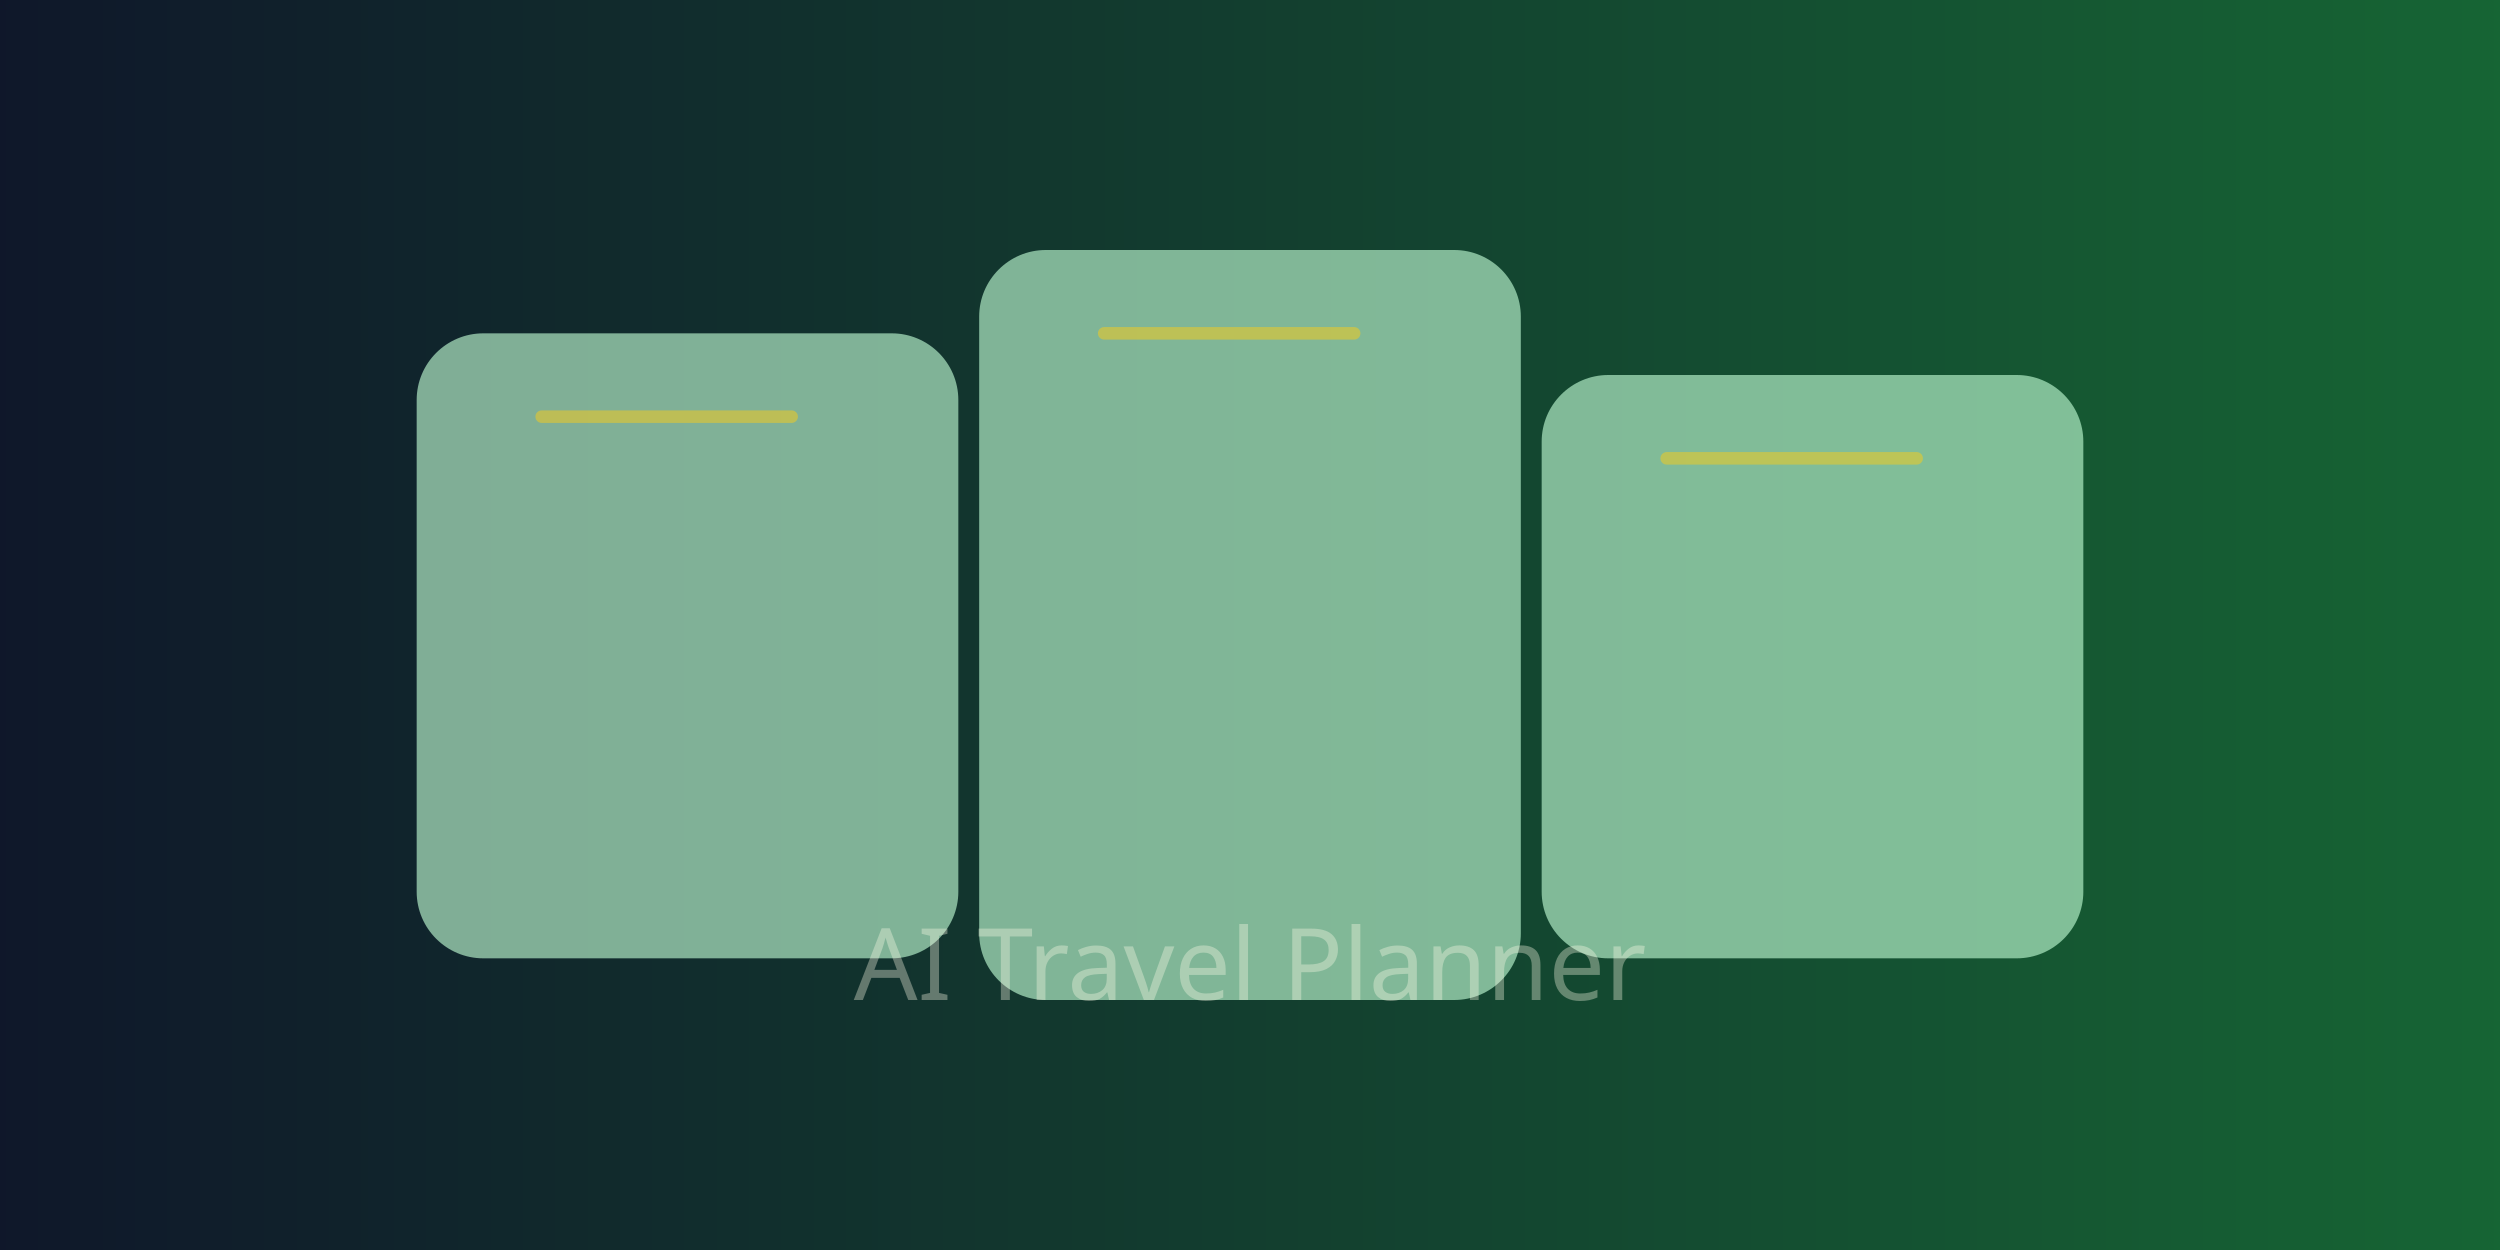
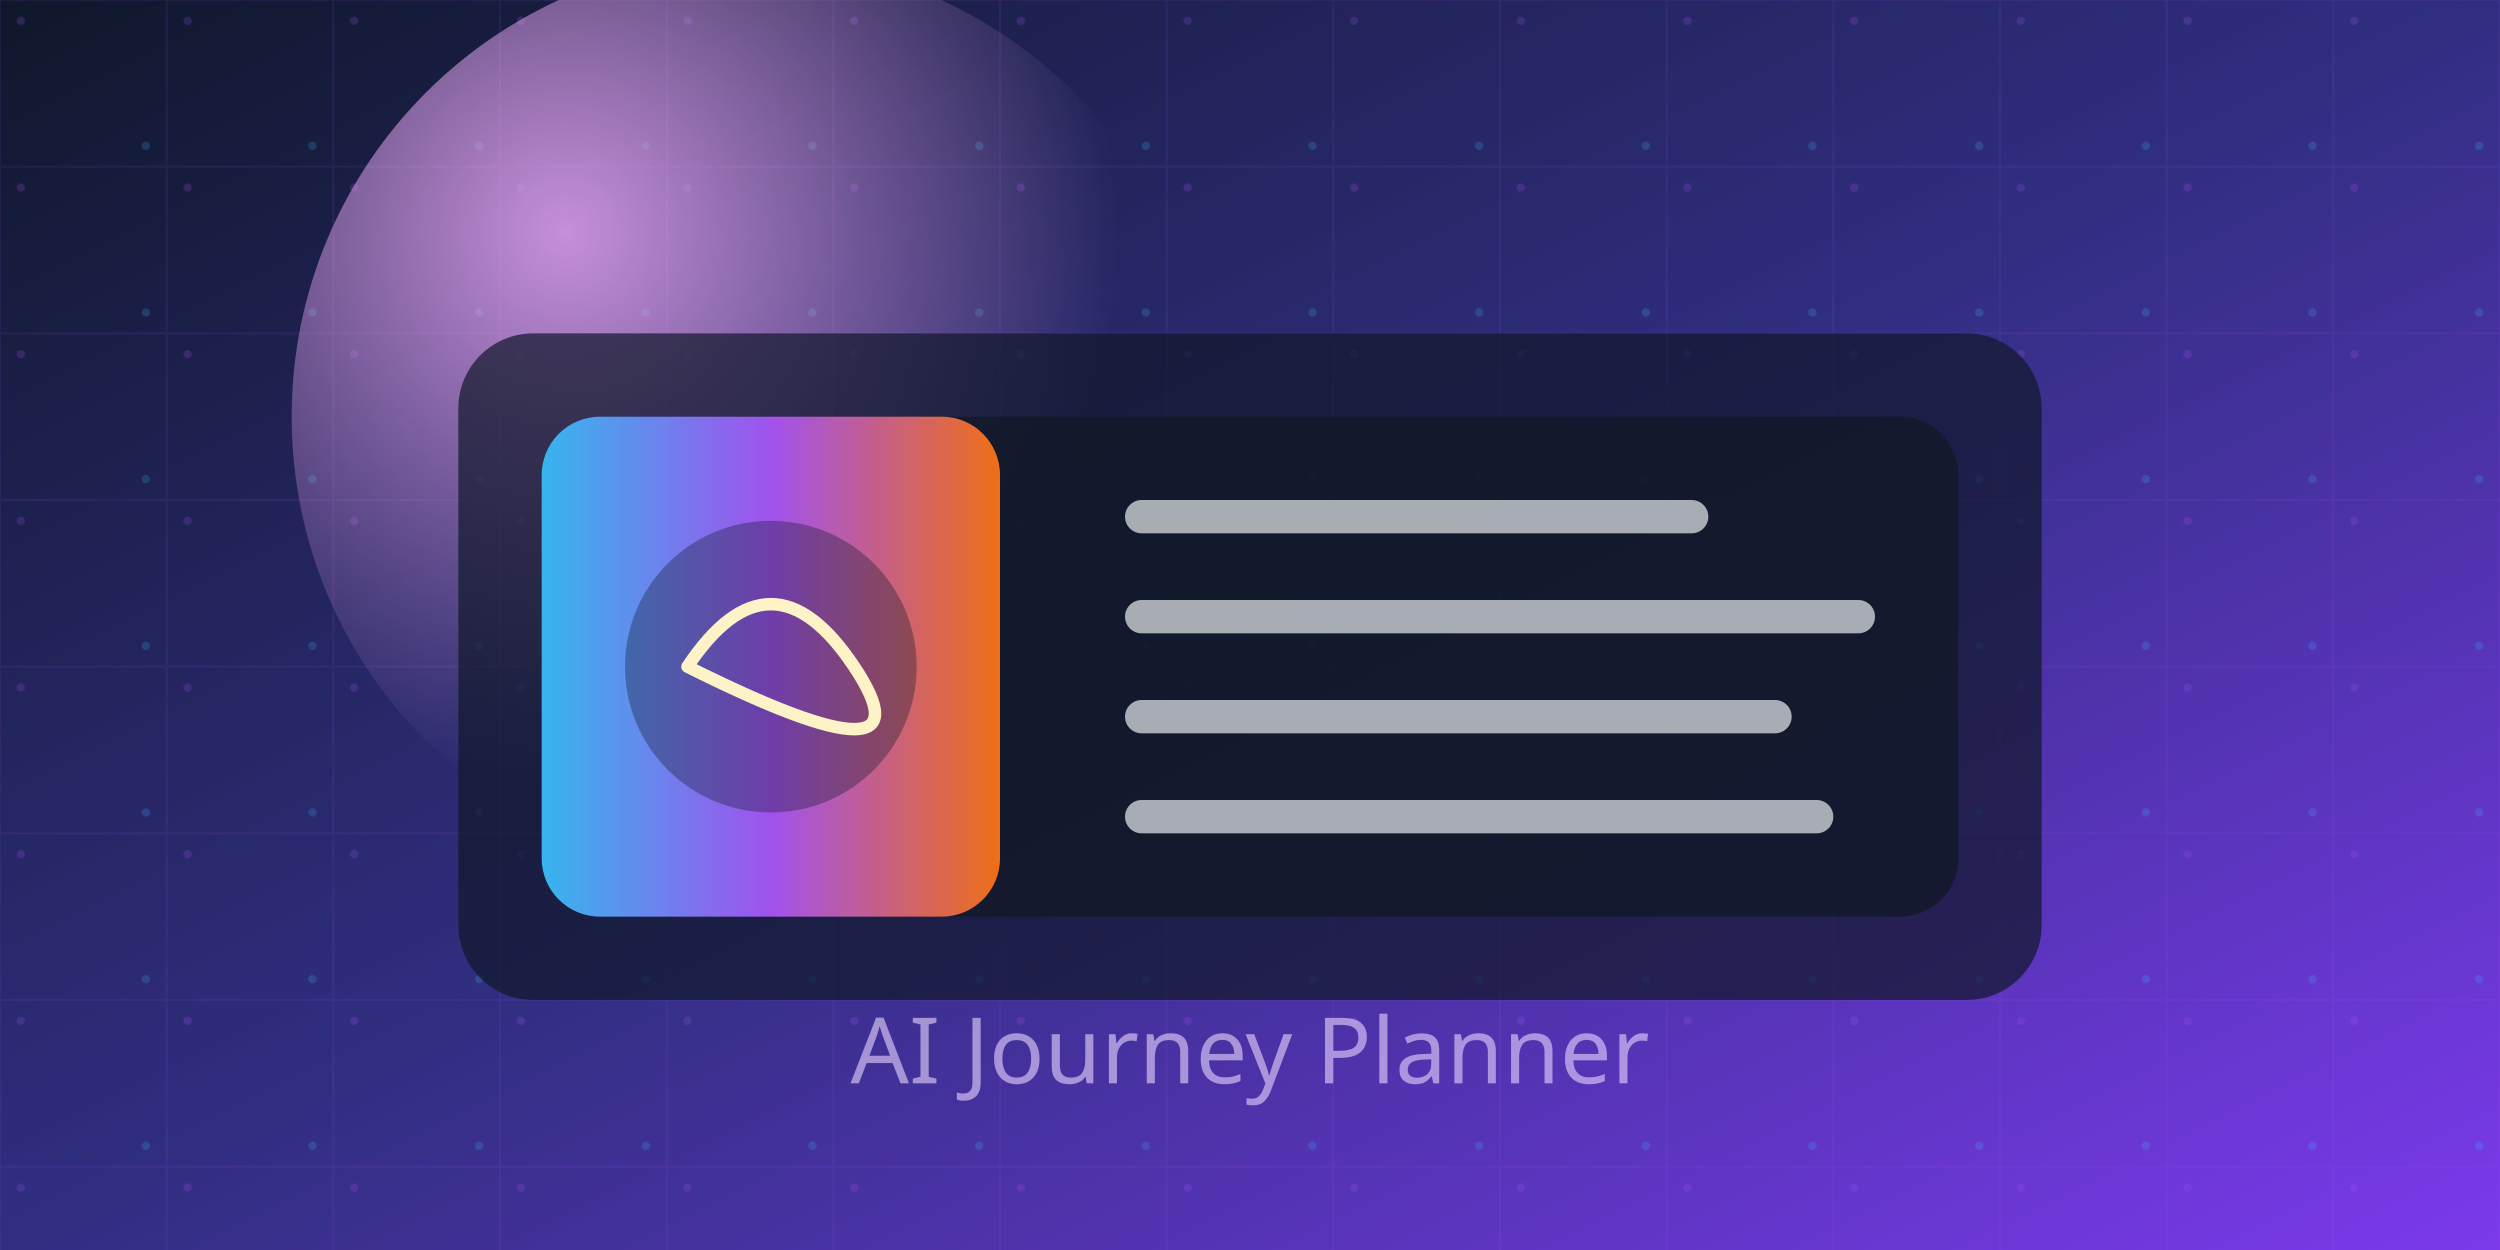
<svg xmlns="http://www.w3.org/2000/svg" width="1200" height="600" viewBox="0 0 1200 600">
  <defs>
-     <linearGradient id="planner" x1="0%" y1="0%" x2="100%" y2="0%">
+     <linearGradient id="aiSky" x1="0%" y1="0%" x2="100%" y2="100%">
      <stop offset="0%" stop-color="#0f172a" />
-       <stop offset="100%" stop-color="#166534" />
+       <stop offset="50%" stop-color="#312e81" />
+       <stop offset="100%" stop-color="#7c3aed" />
    </linearGradient>
+     <radialGradient id="aiGlow" cx="30%" cy="30%" r="60%">
+       <stop offset="0%" stop-color="#f0abfc" stop-opacity="0.8" />
+       <stop offset="100%" stop-color="#f0abfc" stop-opacity="0" />
+     </radialGradient>
+     <linearGradient id="aiPanel" x1="0%" y1="0%" x2="100%" y2="0%">
+       <stop offset="0%" stop-color="#38bdf8" />
+       <stop offset="50%" stop-color="#a855f7" />
+       <stop offset="100%" stop-color="#f97316" />
+     </linearGradient>
+     <pattern id="aiGrid" width="80" height="80" patternUnits="userSpaceOnUse">
+       <rect width="80" height="80" fill="none" stroke="#a855f7" stroke-opacity="0.1" />
+       <circle cx="10" cy="10" r="2" fill="#a855f7" opacity="0.2" />
+       <circle cx="70" cy="70" r="2" fill="#38bdf8" opacity="0.2" />
+     </pattern>
  </defs>
-   <rect width="1200" height="600" fill="url(#planner)" />
-   <g fill="#bbf7d0" opacity="0.65">
-     <rect x="200" y="160" width="260" height="300" rx="32" />
-     <rect x="470" y="120" width="260" height="360" rx="32" />
-     <rect x="740" y="180" width="260" height="280" rx="32" />
+   <rect width="1200" height="600" fill="url(#aiSky)" />
+   <rect width="1200" height="600" fill="url(#aiGrid)" />
+   <circle cx="360" cy="200" r="220" fill="url(#aiGlow)" />
+   <g transform="translate(220,160)">
+     <rect width="760" height="320" rx="36" fill="#0f172a" opacity="0.7" />
+     <rect x="40" y="40" width="680" height="240" rx="28" fill="#111827" opacity="0.8" />
+     <rect x="40" y="40" width="220" height="240" rx="28" fill="url(#aiPanel)" opacity="0.95" />
+     <circle cx="150" cy="160" r="70" fill="#0f172a" opacity="0.35" />
+     <path d="M110 160 Q150 100 190 160 T110 160" fill="none" stroke="#fef3c7" stroke-width="6" stroke-linecap="round" />
+     <g transform="translate(320,80)" fill="#f8fafc" opacity="0.65">
+       <rect width="280" height="16" rx="8" />
+       <rect y="48" width="360" height="16" rx="8" />
+       <rect y="96" width="320" height="16" rx="8" />
+       <rect y="144" width="340" height="16" rx="8" />
+     </g>
  </g>
-   <g stroke="#facc15" stroke-width="6" stroke-linecap="round" opacity="0.5">
-     <path d="M260 200 H380" />
-     <path d="M530 160 H650" />
-     <path d="M800 220 H920" />
-   </g>
-   <text x="50%" y="480" font-family="'Segoe UI', 'Helvetica Neue', sans-serif" font-size="48" fill="#fefce8" text-anchor="middle" opacity="0.35">AI Travel Planner</text>
+   <text x="50%" y="520" font-family="'Segoe UI', 'Helvetica Neue', sans-serif" font-size="44" fill="#e9d5ff" text-anchor="middle" opacity="0.6">AI Journey Planner</text>
</svg>
